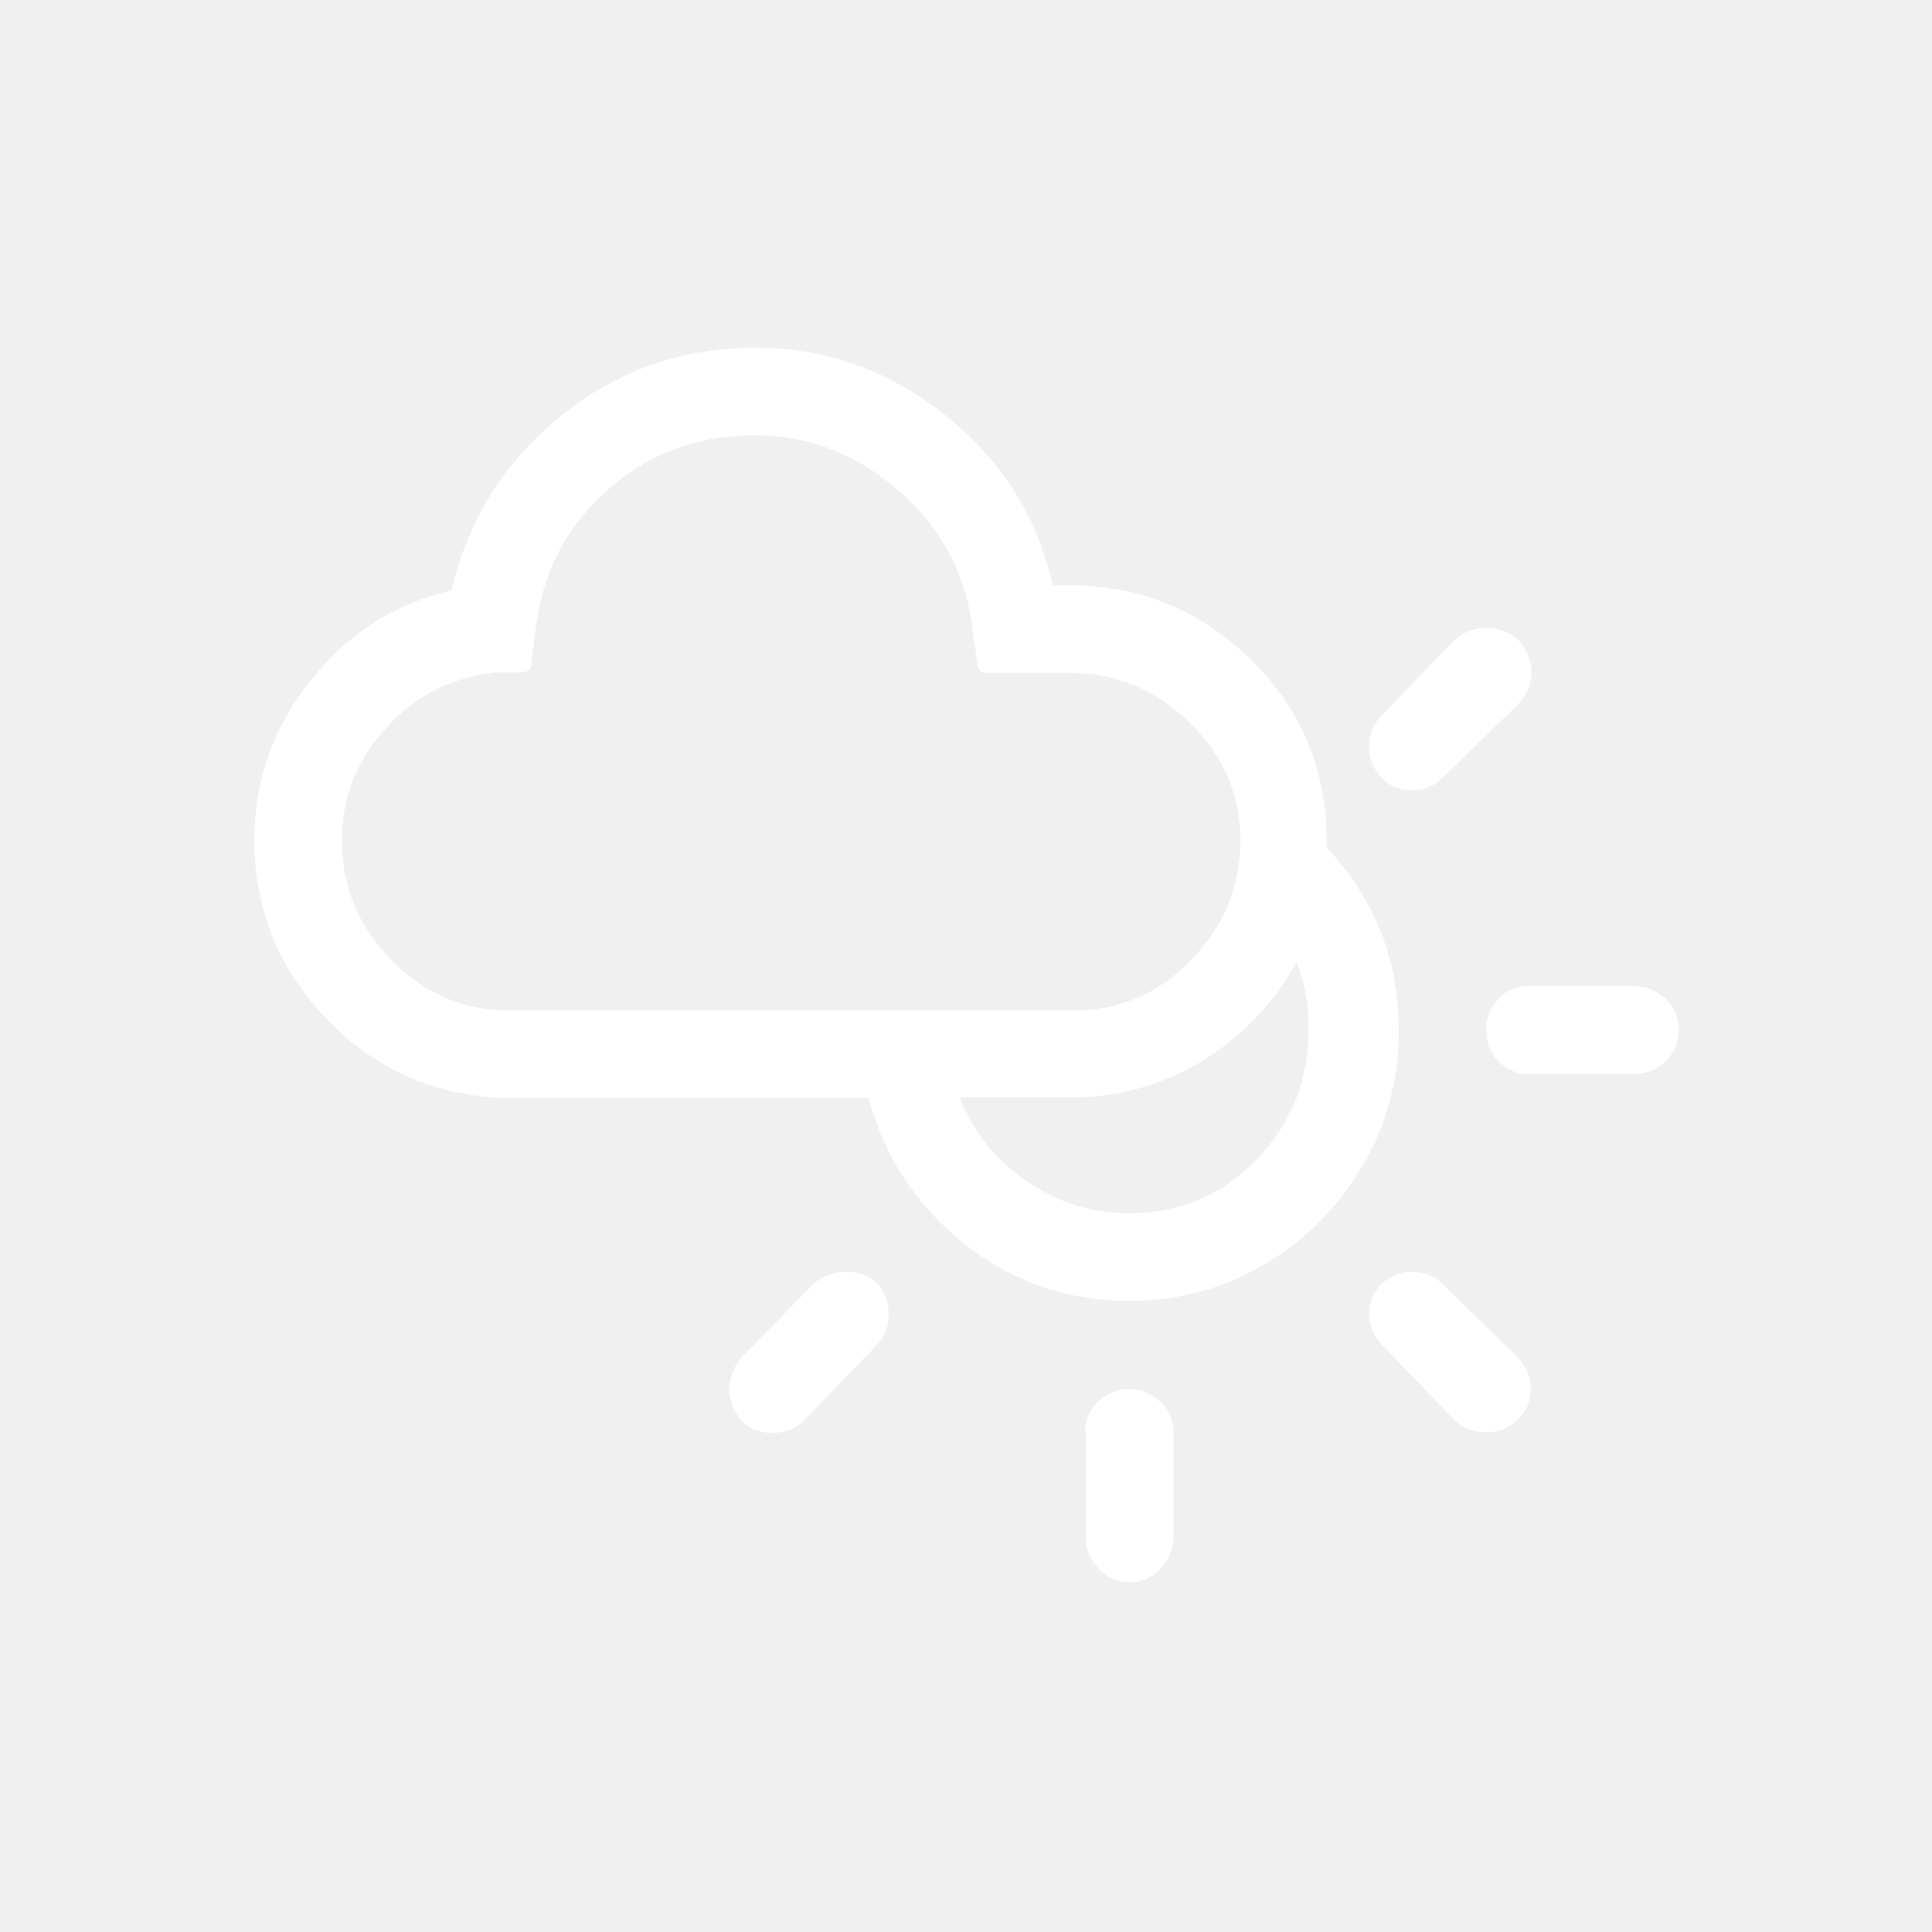
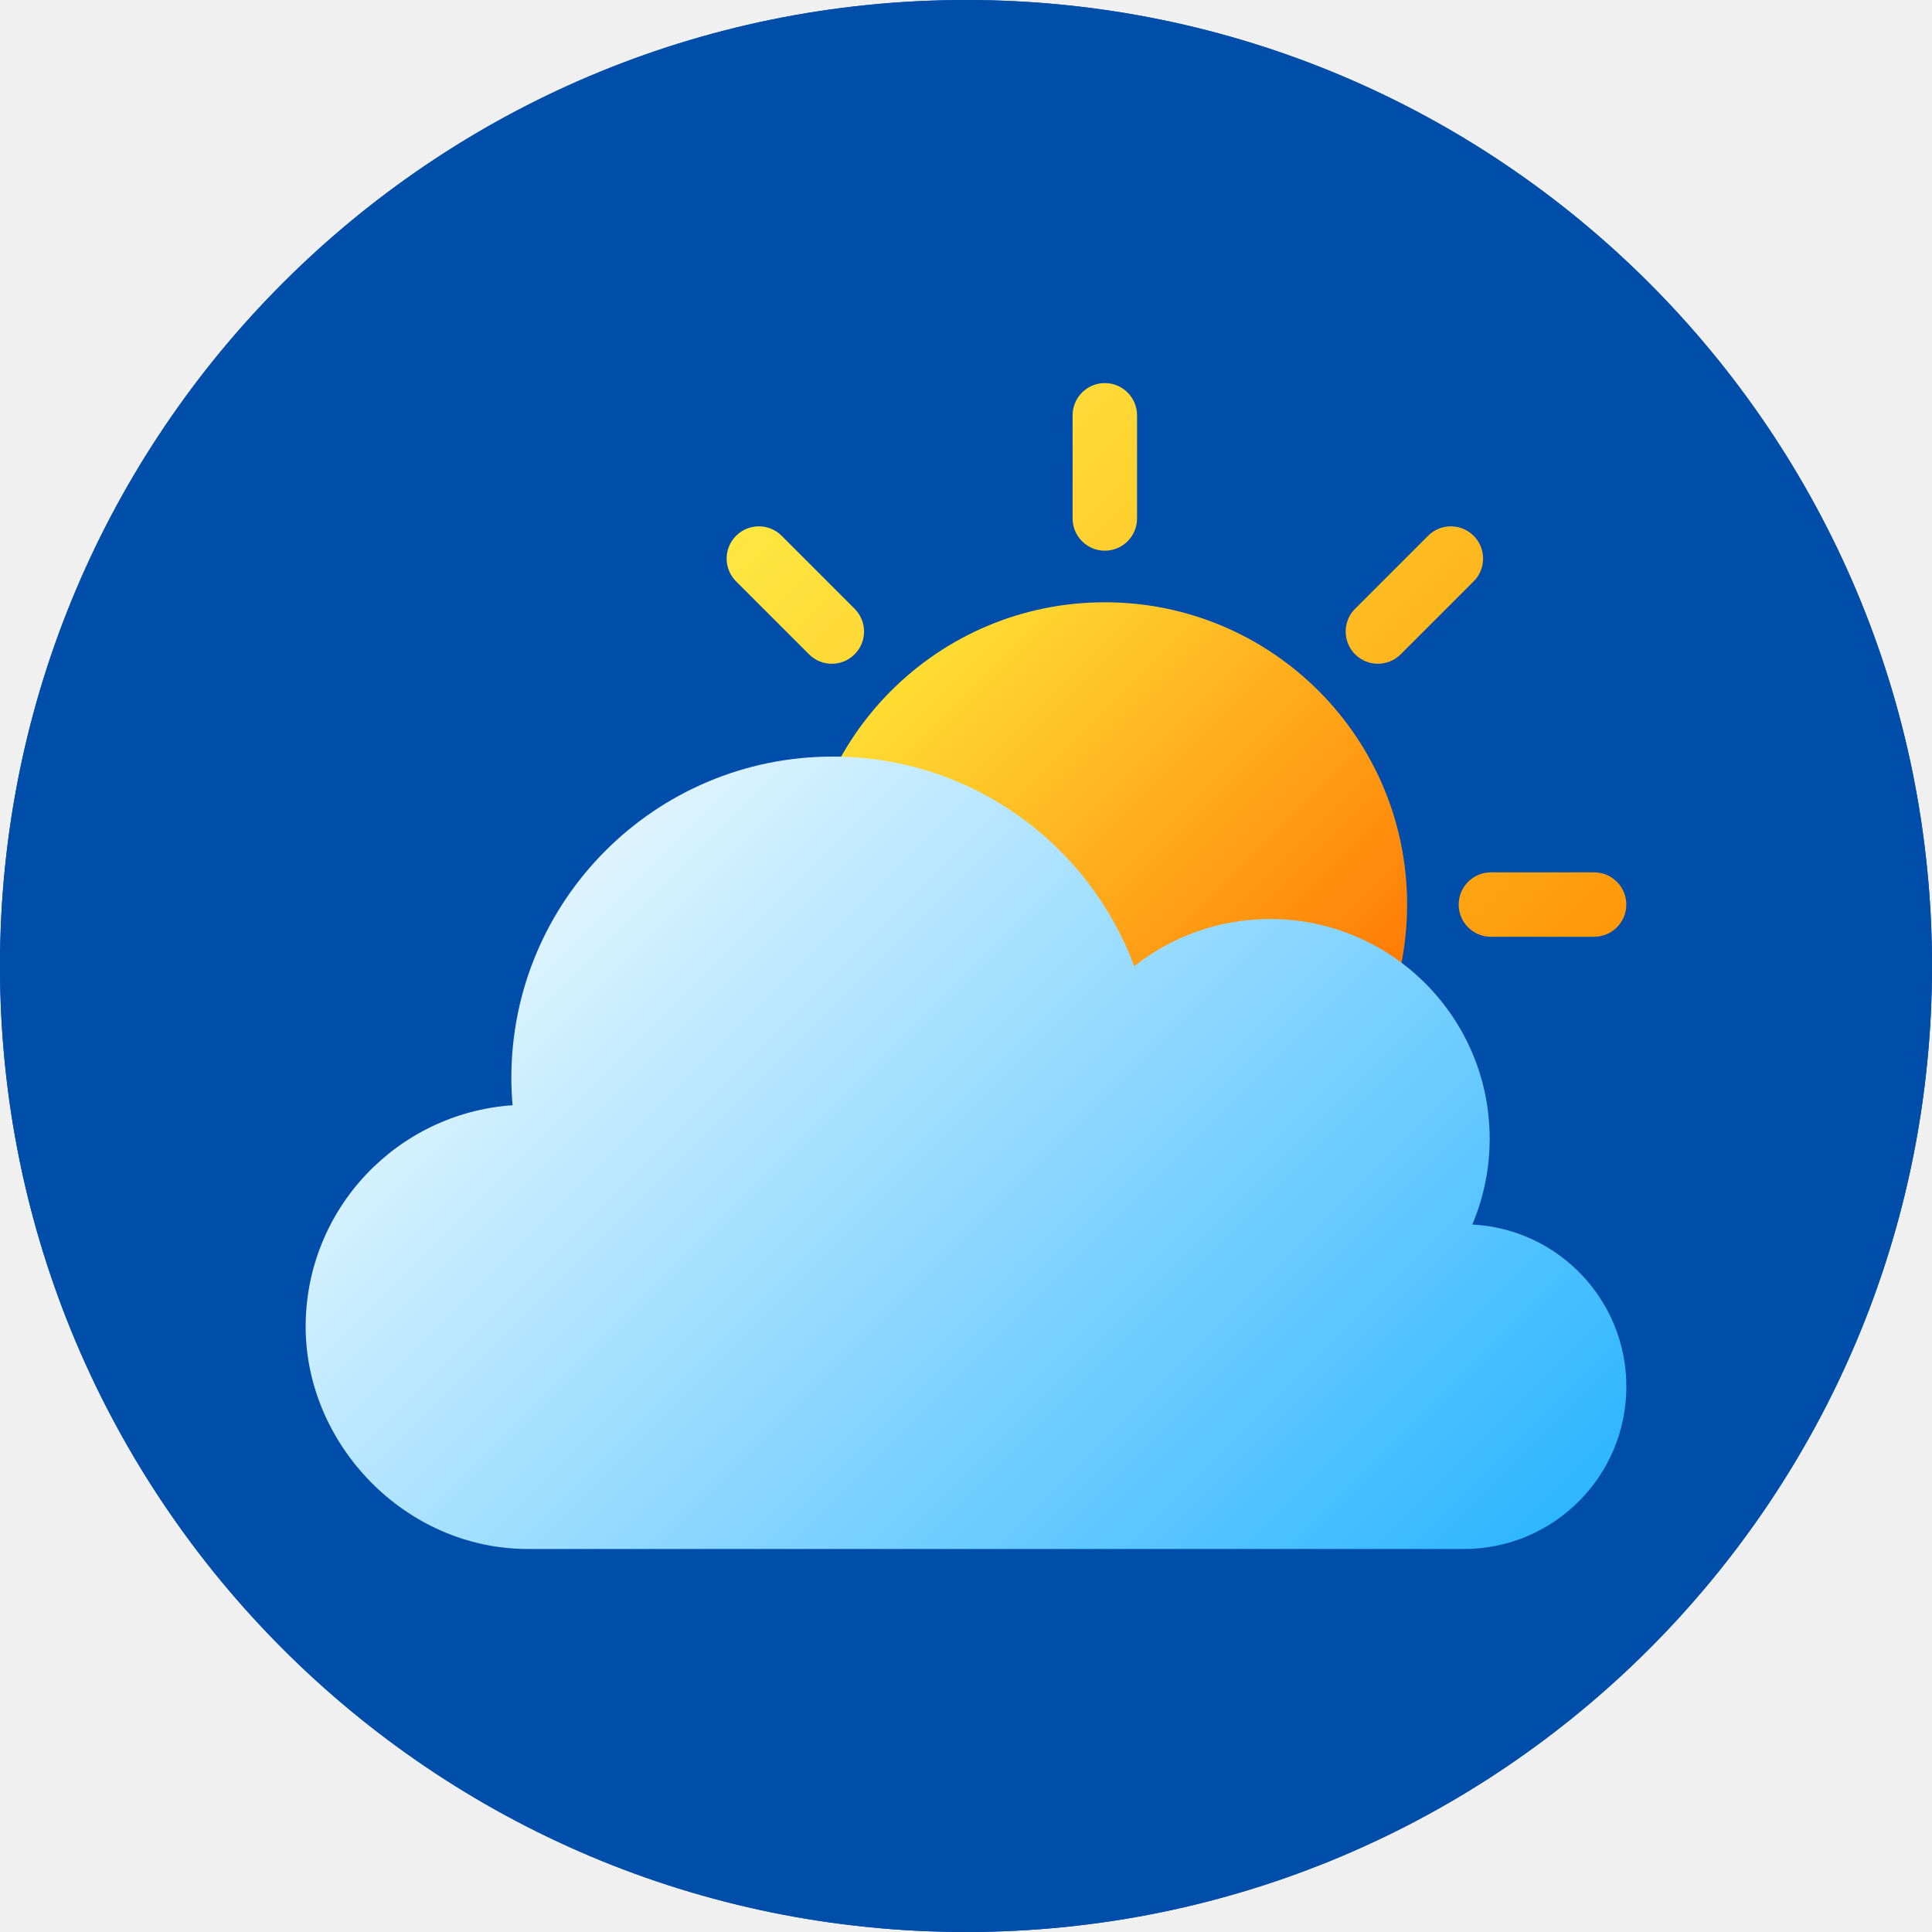
- <svg xmlns="http://www.w3.org/2000/svg" version="1.1" id="Layer_1" x="0px" y="0px" viewBox="0 0 30 30" style="enable-background:new 0 0 30 30;" xml:space="preserve">
-   <path fill="white" d="M3.95,13.05c0-0.93,0.29-1.75,0.87-2.48s1.31-1.2,2.19-1.4c0.26-1.1,0.82-2,1.7-2.71s1.88-1.06,3.01-1.06  c1.1,0,2.08,0.35,2.95,1.04s1.43,1.57,1.68,2.65h0.26c1.1,0,2.04,0.39,2.82,1.16c0.78,0.77,1.17,1.71,1.17,2.81  c0,0.01,0,0.02,0,0.04c0,0.02,0,0.04,0,0.06c0.75,0.8,1.12,1.75,1.12,2.85c0,0.76-0.19,1.46-0.57,2.1  c-0.38,0.65-0.89,1.16-1.53,1.53c-0.64,0.38-1.34,0.56-2.09,0.56c-0.96,0-1.82-0.3-2.56-0.89s-1.24-1.35-1.48-2.26H7.79  C6.72,17,5.81,16.59,5.07,15.82S3.95,14.12,3.95,13.05z M5.31,13.05c0,0.7,0.24,1.31,0.73,1.82s1.07,0.79,1.75,0.82h8.99  c0.68-0.03,1.27-0.3,1.75-0.82c0.49-0.52,0.73-1.12,0.73-1.82c0-0.71-0.26-1.32-0.79-1.83c-0.53-0.52-1.14-0.77-1.86-0.77h-1.29  c-0.09,0-0.14-0.05-0.14-0.14l-0.07-0.47c-0.09-0.87-0.46-1.6-1.12-2.19s-1.42-0.89-2.28-0.89c-0.89,0-1.66,0.29-2.31,0.88  S8.4,8.96,8.31,9.83L8.25,10.3c0,0.09-0.05,0.14-0.16,0.14h-0.4C7.02,10.52,6.45,10.8,6,11.3C5.54,11.79,5.31,12.38,5.31,13.05z   M11.51,22.06c-0.25-0.33-0.25-0.65,0-0.98l1.13-1.15c0.14-0.12,0.31-0.18,0.52-0.18c0.19,0,0.34,0.06,0.46,0.18  c0.12,0.12,0.18,0.28,0.18,0.47c0,0.2-0.06,0.36-0.18,0.48l-1.14,1.18c-0.12,0.12-0.29,0.19-0.49,0.19  C11.79,22.25,11.63,22.18,11.51,22.06z M14.9,17.04c0.21,0.54,0.56,0.97,1.04,1.3c0.48,0.33,1.01,0.5,1.6,0.5  c0.77,0,1.43-0.28,1.97-0.83c0.54-0.56,0.81-1.23,0.81-2.02c0-0.39-0.06-0.74-0.19-1.05c-0.33,0.61-0.8,1.11-1.39,1.49  c-0.6,0.38-1.25,0.58-1.96,0.61H14.9z M16.85,22.23c0-0.19,0.07-0.34,0.2-0.47c0.13-0.12,0.3-0.19,0.48-0.19  c0.18,0,0.35,0.07,0.5,0.21c0.12,0.12,0.19,0.27,0.19,0.45v1.64c0,0.19-0.07,0.35-0.2,0.49c-0.13,0.14-0.3,0.21-0.48,0.21  s-0.35-0.07-0.48-0.21c-0.13-0.14-0.2-0.3-0.2-0.49V22.23z M21.26,20.4c0-0.18,0.06-0.33,0.19-0.46c0.13-0.12,0.29-0.19,0.47-0.19  c0.19,0,0.35,0.06,0.47,0.18l1.18,1.15c0.13,0.14,0.2,0.3,0.2,0.48c0,0.19-0.07,0.35-0.2,0.48c-0.13,0.13-0.3,0.2-0.49,0.2  c-0.21,0-0.37-0.06-0.5-0.19l-1.13-1.18C21.32,20.73,21.26,20.57,21.26,20.4z M21.26,11.59c0-0.19,0.06-0.35,0.19-0.47l1.13-1.18  c0.14-0.12,0.3-0.19,0.5-0.19c0.19,0,0.35,0.06,0.5,0.19c0.13,0.15,0.2,0.32,0.2,0.51c0,0.18-0.07,0.33-0.2,0.48l-1.18,1.15  c-0.12,0.12-0.28,0.19-0.47,0.19s-0.35-0.06-0.47-0.19C21.32,11.94,21.26,11.78,21.26,11.59z M23.08,15.99  c0-0.19,0.06-0.35,0.19-0.48c0.12-0.13,0.28-0.2,0.47-0.2h1.62c0.19,0,0.36,0.07,0.5,0.2s0.21,0.29,0.21,0.48  c0,0.19-0.07,0.36-0.21,0.49c-0.14,0.13-0.3,0.2-0.5,0.2h-1.62c-0.19,0-0.34-0.07-0.47-0.2C23.14,16.35,23.08,16.19,23.08,15.99z" />
+ <svg xmlns="http://www.w3.org/2000/svg" id="Layer_2" viewBox="0 0 512 512" data-name="Layer 2">
+   <linearGradient id="linear-gradient" gradientUnits="userSpaceOnUse" x1="236.14" x2="349.43" y1="183.08" y2="296.37">
+     <stop offset="0" stop-color="#fd3" />
+     <stop offset="1" stop-color="#ff7300" />
+   </linearGradient>
+   <linearGradient id="linear-gradient-2" gradientUnits="userSpaceOnUse" x1="195.05" x2="390.52" y1="141.99" y2="337.45">
+     <stop offset="0" stop-color="#ffe740" />
+     <stop offset="1" stop-color="#ff8c00" />
+   </linearGradient>
+   <linearGradient id="linear-gradient-3" gradientUnits="userSpaceOnUse" x1="148.49" x2="363.67" y1="237.42" y2="452.6">
+     <stop offset="0" stop-color="#def4ff" />
+     <stop offset="1" stop-color="#2eb6ff" />
+   </linearGradient>
+   <g id="Icon">
+     <g id="_01" data-name="01">
+       <circle cx="256" cy="256" fill="#004daa" r="256" />
+       <circle cx="256" cy="256" fill="#004daa" r="256" />
+       <g>
+         <circle cx="292.79" cy="239.72" fill="url(#linear-gradient)" r="80.11" />
+         <path d="m292.79 145.94c-4.72 0-8.54-3.83-8.54-8.54v-27.34c0-4.72 3.83-8.54 8.54-8.54 4.72 0 8.54 3.83 8.54 8.54v27.34c0 4.72-3.83 8.54-8.54 8.54zm0 231.99c-4.72 0-8.54-3.83-8.54-8.54v-27.34c0-4.72 3.83-8.54 8.54-8.54 4.72 0 8.54 3.83 8.54 8.54v27.34c0 4.72-3.83 8.54-8.54 8.54zm93.78-138.21c0-4.72 3.83-8.54 8.54-8.54h27.34c4.72 0 8.54 3.83 8.54 8.54 0 4.72-3.83 8.54-8.54 8.54h-27.34c-4.72 0-8.54-3.83-8.54-8.54zm-231.99 0c0-4.72 3.83-8.54 8.54-8.54h27.34c4.72 0 8.54 3.83 8.54 8.54 0 4.72-3.83 8.54-8.54 8.54h-27.34c-4.72 0-8.54-3.83-8.54-8.54zm204.53 66.31c3.34-3.34 8.75-3.34 12.08 0l19.33 19.33c3.34 3.34 3.34 8.75 0 12.08-3.34 3.34-8.75 3.34-12.08 0l-19.33-19.33c-3.34-3.34-3.34-8.75 0-12.08zm-164.04-164.04c3.34-3.34 8.75-3.34 12.08 0l19.33 19.33c3.34 3.34 3.34 8.75 0 12.08-3.34 3.34-8.75 3.34-12.08 0l-19.33-19.33c-3.34-3.34-3.34-8.75 0-12.08zm31.42 164.04c3.34 3.34 3.34 8.75 0 12.08l-19.33 19.33c-3.34 3.34-8.75 3.34-12.08 0-3.34-3.34-3.34-8.75 0-12.08l19.33-19.33c3.34-3.34 8.75-3.34 12.08 0zm164.04-164.04c3.34 3.34 3.34 8.75 0 12.08l-19.33 19.33c-3.34 3.34-8.75 3.34-12.08 0-3.34-3.34-3.34-8.75 0-12.08l19.33-19.33c3.34-3.34 8.75-3.34 12.08 0z" fill="url(#linear-gradient-2)" />
+       </g>
+       <path d="m390.17 324.51c2.97-6.99 4.61-14.67 4.61-22.73 0-32.16-26.07-58.23-58.23-58.23-13.59 0-26.07 4.7-35.98 12.5-12.04-32.43-43.26-55.55-79.88-55.55-47.05 0-85.18 38.14-85.18 85.18 0 2.43.13 4.84.33 7.22-30.63 2.1-54.84 27.54-54.84 58.7s26.37 58.9 58.9 58.9h248.05c23.78 0 43.05-19.27 43.05-43.05 0-23.03-18.09-41.77-40.83-42.94z" fill="url(#linear-gradient-3)" />
+     </g>
+   </g>
</svg>
